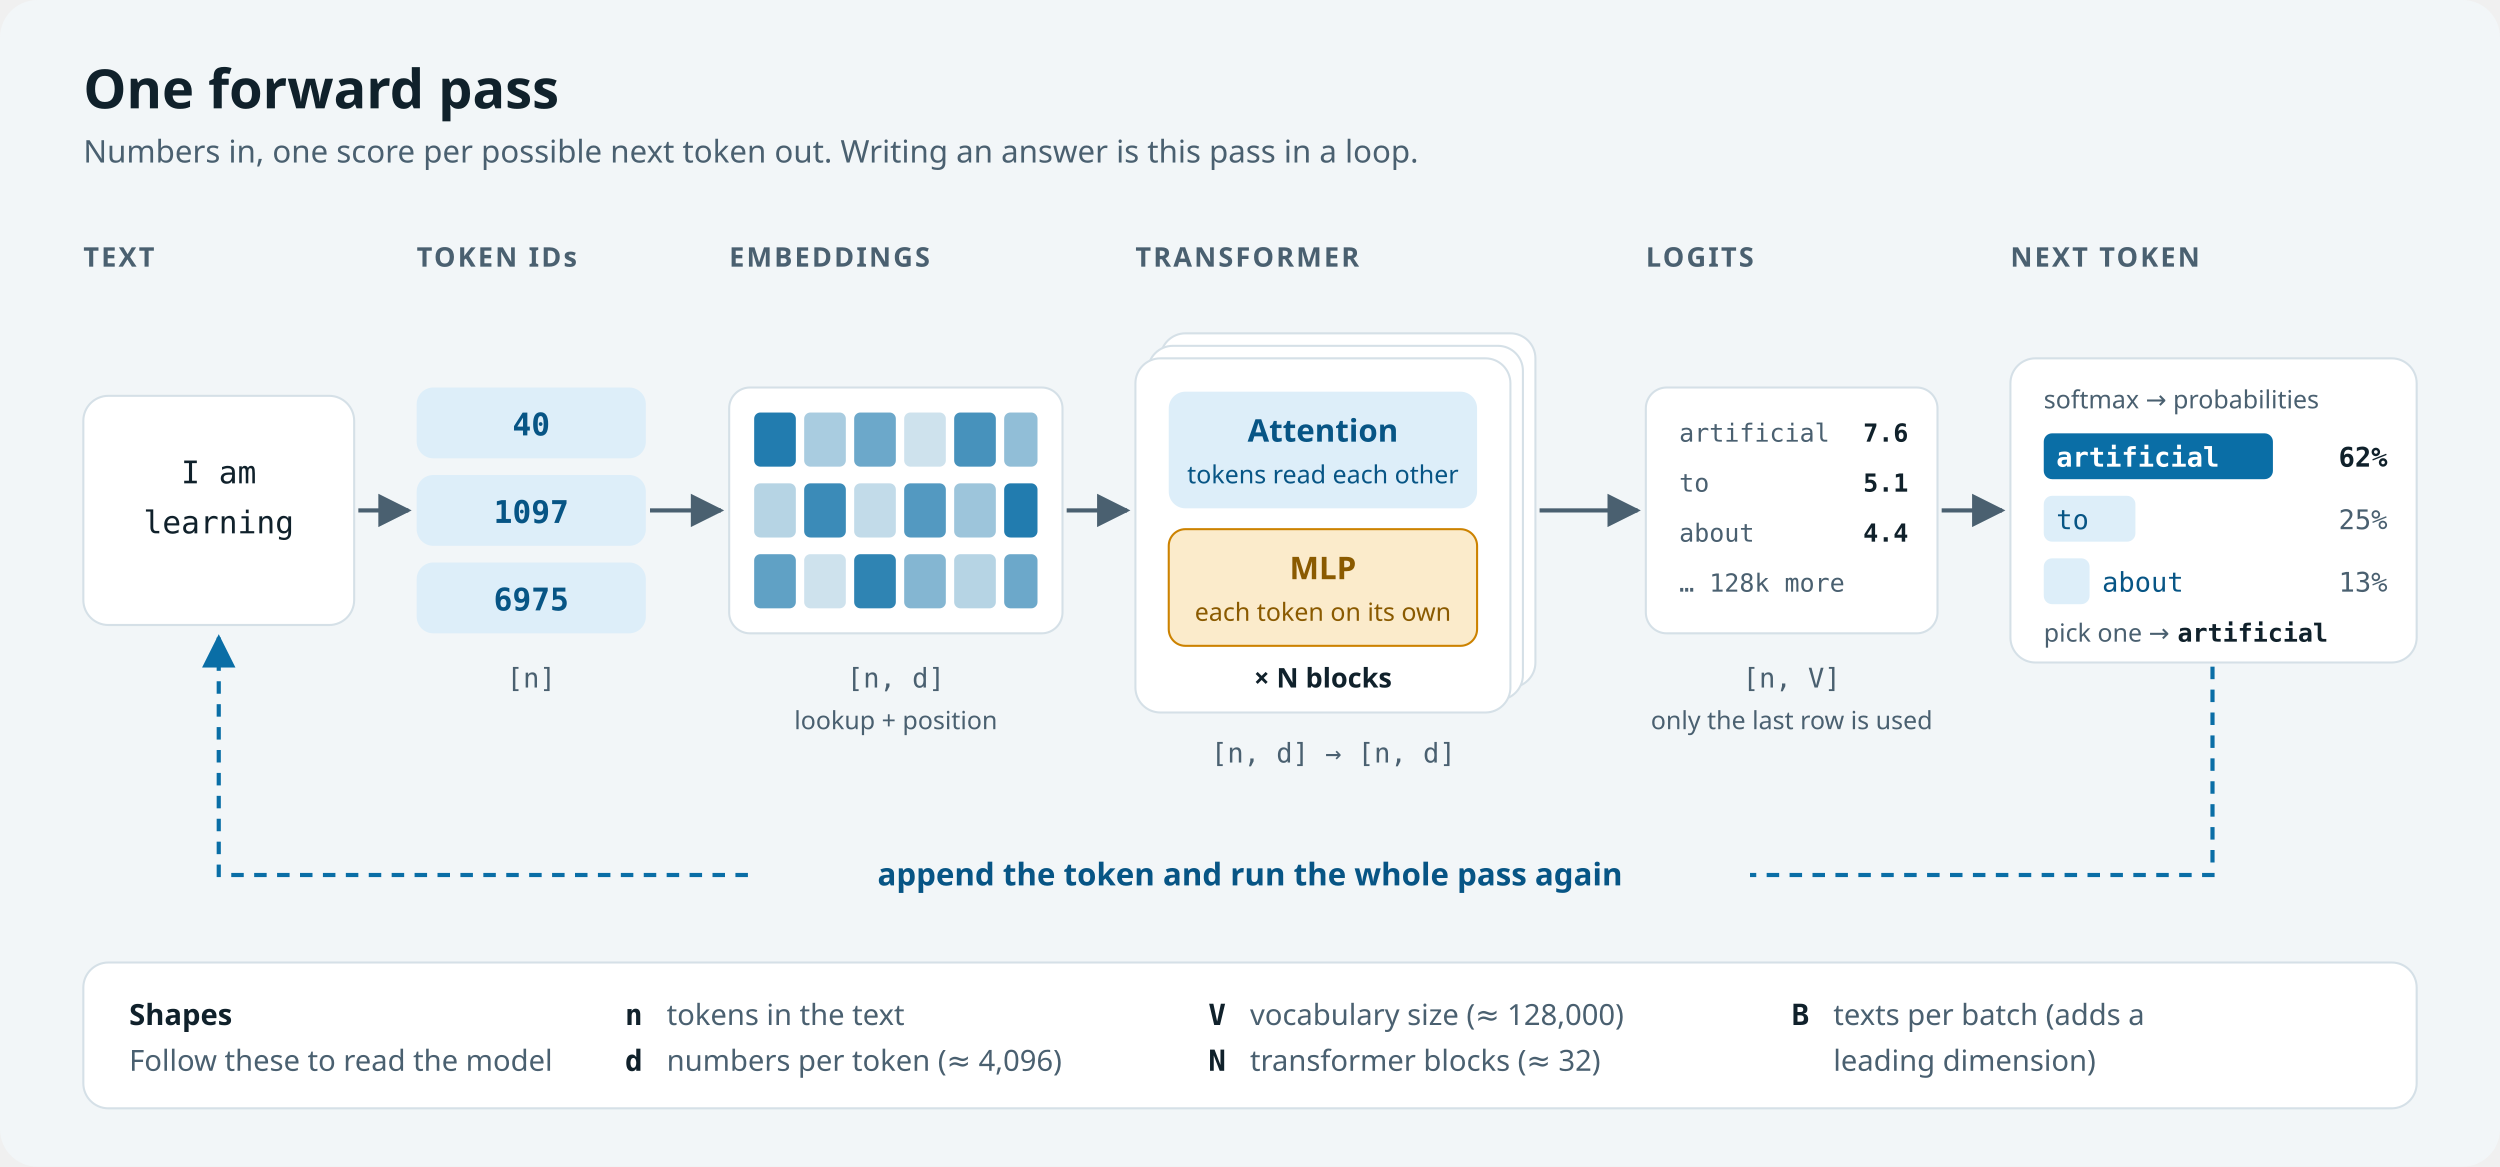
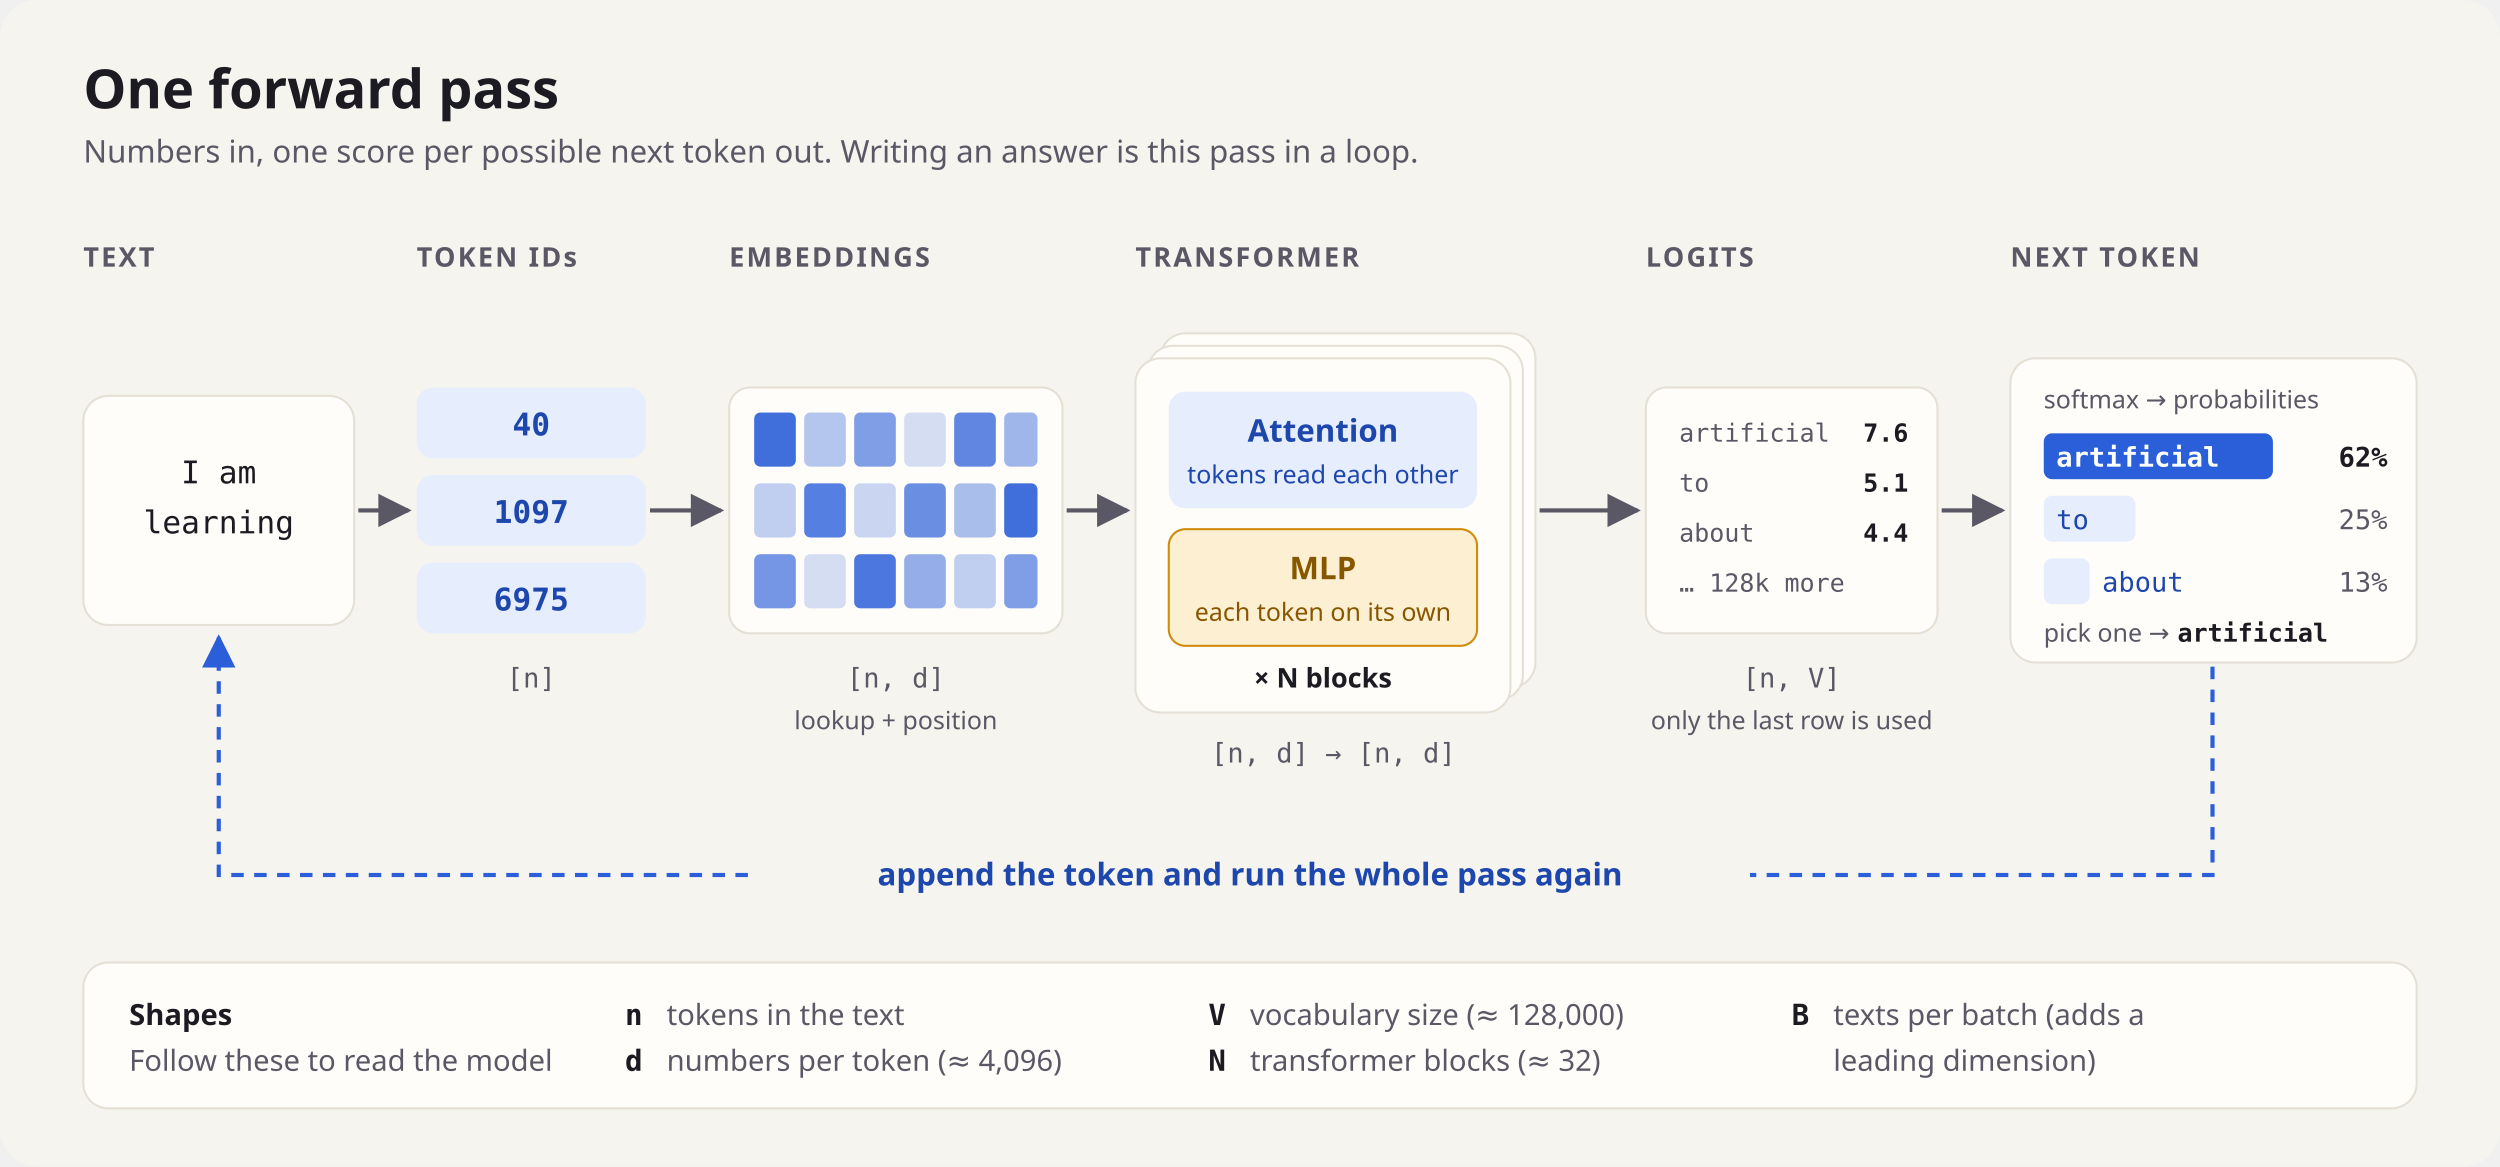
<svg xmlns="http://www.w3.org/2000/svg" viewBox="0 0 1200 560" role="img" aria-labelledby="t d" font-family="'Schibsted Grotesk', ui-sans-serif, system-ui, sans-serif">
  <style>
-     .bg{fill:#f2f6f8}.card{fill:#ffffff;stroke:#d5e0e7}.sunk{fill:#edf3f7}
-     .ink{fill:#10212b}.muted{fill:#4a6070}.onacc{fill:#ffffff}
-     .acc{fill:#0a6ea6}.accink{fill:#075585}.accsoft{fill:#ddeef9}
-     .pos{fill:#17906f}.posink{fill:#0b6b52}.possoft{fill:#d8f1e8;stroke:#17906f}
-     .neg{fill:#d9532f}.negink{fill:#b3341a}.negsoft{fill:#fbe1d8;stroke:#d9532f}
-     .heat{fill:#fbebcb;stroke:#cc8200}.heatink{fill:#8a5a00}.heatfill{fill:#cc8200}
-     .line{stroke:#4a6070;fill:none;stroke-width:2}.thin{stroke:#d5e0e7;fill:none;stroke-width:1.5}
-     .dash{stroke:#0a6ea6;fill:none;stroke-width:2;stroke-dasharray:6 5}
-     .stream{stroke:#0a6ea6;fill:none;stroke-width:14;stroke-linecap:round;opacity:.35}
-     .row{fill:#edf3f7}.hit{fill:#ddeef9;stroke:#0a6ea6}
+     .bg{fill:#f6f4ef}.card{fill:#fffdf9;stroke:#e5e0d5}.sunk{fill:#f3f0e9}
+     .ink{fill:#1c1b22}.muted{fill:#5b5866}.onacc{fill:#ffffff}
+     .acc{fill:#2b5fd9}.accink{fill:#1d47ad}.accsoft{fill:#e6edfc}
+     .pos{fill:#168a64}.posink{fill:#0d6a4b}.possoft{fill:#dcf2e8;stroke:#168a64}
+     .neg{fill:#d24a2b}.negink{fill:#ad3417}.negsoft{fill:#fbe3da;stroke:#d24a2b}
+     .heat{fill:#fcefd2;stroke:#d08a0c}.heatink{fill:#875700}.heatfill{fill:#d08a0c}
+     .line{stroke:#5b5866;fill:none;stroke-width:2}.thin{stroke:#e5e0d5;fill:none;stroke-width:1.5}
+     .dash{stroke:#2b5fd9;fill:none;stroke-width:2;stroke-dasharray:6 5}
+     .stream{stroke:#2b5fd9;fill:none;stroke-width:14;stroke-linecap:round;opacity:.35}
+     .row{fill:#f3f0e9}.hit{fill:#e6edfc;stroke:#2b5fd9}
    .mono{font-family:'JetBrains Mono',ui-monospace,Menlo,monospace}
    .head{font-size:13px;font-weight:700;letter-spacing:.08em}
-     .arrowhead{fill:#4a6070}.arrowacc{fill:#0a6ea6}
+     .arrowhead{fill:#5b5866}.arrowacc{fill:#2b5fd9}
  </style>
  <defs>
    <marker id="a" viewBox="0 0 10 10" refX="9" refY="5" markerWidth="8" markerHeight="8" orient="auto-start-reverse">
      <path d="M0 0L10 5L0 10z" class="arrowhead" />
    </marker>
    <marker id="b" viewBox="0 0 10 10" refX="9" refY="5" markerWidth="8" markerHeight="8" orient="auto-start-reverse">
      <path d="M0 0L10 5L0 10z" class="arrowacc" />
    </marker>
  </defs>
  <rect class="bg" width="1200" height="560" rx="18" />
  <text x="40" y="52" class="ink" font-size="26" font-weight="700">One forward pass</text>
  <text x="40" y="78" class="muted" font-size="15">Numbers in, one score per possible next token out. Writing an answer is this pass in a loop.</text>
  <g class="muted head">
    <text x="40" y="128">TEXT</text>
    <text x="200" y="128">TOKEN IDs</text>
    <text x="350" y="128">EMBEDDINGS</text>
    <text x="545" y="128">TRANSFORMER</text>
    <text x="790" y="128">LOGITS</text>
    <text x="965" y="128">NEXT TOKEN</text>
  </g>
  <rect class="card" x="40" y="190" width="130" height="110" rx="12" />
  <text x="105" y="232" text-anchor="middle" class="ink mono" font-size="15">I am</text>
  <text x="105" y="256" text-anchor="middle" class="ink mono" font-size="15">learning</text>
  <line class="line" x1="172" y1="245" x2="196" y2="245" marker-end="url(#a)" />
  <g class="mono" font-size="15" font-weight="700">
    <rect class="accsoft" x="200" y="186" width="110" height="34" rx="8" />
    <text x="255" y="209" text-anchor="middle" class="accink">40</text>
    <rect class="accsoft" x="200" y="228" width="110" height="34" rx="8" />
    <text x="255" y="251" text-anchor="middle" class="accink">1097</text>
    <rect class="accsoft" x="200" y="270" width="110" height="34" rx="8" />
    <text x="255" y="293" text-anchor="middle" class="accink">6975</text>
  </g>
  <text x="255" y="330" text-anchor="middle" class="muted mono" font-size="13">[n]</text>
  <line class="line" x1="312" y1="245" x2="346" y2="245" marker-end="url(#a)" />
  <g>
    <rect class="card" x="350" y="186" width="160" height="118" rx="10" />
    <g class="acc">
      <rect x="362" y="198" width="20" height="26" rx="3" opacity=".9" />
      <rect x="386" y="198" width="20" height="26" rx="3" opacity=".35" />
      <rect x="410" y="198" width="20" height="26" rx="3" opacity=".6" />
      <rect x="434" y="198" width="20" height="26" rx="3" opacity=".2" />
      <rect x="458" y="198" width="20" height="26" rx="3" opacity=".75" />
      <rect x="482" y="198" width="16" height="26" rx="3" opacity=".45" />
      <rect x="362" y="232" width="20" height="26" rx="3" opacity=".3" />
      <rect x="386" y="232" width="20" height="26" rx="3" opacity=".8" />
      <rect x="410" y="232" width="20" height="26" rx="3" opacity=".25" />
      <rect x="434" y="232" width="20" height="26" rx="3" opacity=".7" />
      <rect x="458" y="232" width="20" height="26" rx="3" opacity=".4" />
      <rect x="482" y="232" width="16" height="26" rx="3" opacity=".9" />
      <rect x="362" y="266" width="20" height="26" rx="3" opacity=".65" />
      <rect x="386" y="266" width="20" height="26" rx="3" opacity=".2" />
      <rect x="410" y="266" width="20" height="26" rx="3" opacity=".85" />
      <rect x="434" y="266" width="20" height="26" rx="3" opacity=".5" />
      <rect x="458" y="266" width="20" height="26" rx="3" opacity=".3" />
      <rect x="482" y="266" width="16" height="26" rx="3" opacity=".6" />
    </g>
  </g>
  <text x="430" y="330" text-anchor="middle" class="muted mono" font-size="13">[n, d]</text>
  <text x="430" y="350" text-anchor="middle" class="muted" font-size="12">lookup + position</text>
  <line class="line" x1="512" y1="245" x2="541" y2="245" marker-end="url(#a)" />
  <rect class="card" x="557" y="160" width="180" height="170" rx="12" />
  <rect class="card" x="551" y="166" width="180" height="170" rx="12" />
  <rect class="card" x="545" y="172" width="180" height="170" rx="12" />
  <rect class="accsoft" x="561" y="188" width="148" height="56" rx="8" />
  <text x="635" y="212" text-anchor="middle" class="accink" font-size="15" font-weight="700">Attention</text>
  <text x="635" y="232" text-anchor="middle" class="accink" font-size="12">tokens read each other</text>
  <rect class="heat" x="561" y="254" width="148" height="56" rx="8" />
  <text x="635" y="278" text-anchor="middle" class="heatink" font-size="15" font-weight="700">MLP</text>
  <text x="635" y="298" text-anchor="middle" class="heatink" font-size="12">each token on its own</text>
  <text x="635" y="330" text-anchor="middle" class="ink" font-size="13" font-weight="700">× N blocks</text>
  <text x="640" y="366" text-anchor="middle" class="muted mono" font-size="13">[n, d] → [n, d]</text>
  <line class="line" x1="739" y1="245" x2="786" y2="245" marker-end="url(#a)" />
  <rect class="card" x="790" y="186" width="140" height="118" rx="10" />
  <g class="mono" font-size="12">
    <text x="806" y="212" class="muted">artificial</text>
    <text x="916" y="212" text-anchor="end" class="ink" font-weight="700">7.6</text>
    <text x="806" y="236" class="muted">to</text>
    <text x="916" y="236" text-anchor="end" class="ink" font-weight="700">5.1</text>
    <text x="806" y="260" class="muted">about</text>
    <text x="916" y="260" text-anchor="end" class="ink" font-weight="700">4.4</text>
    <text x="806" y="284" class="muted">… 128k more</text>
  </g>
  <text x="860" y="330" text-anchor="middle" class="muted mono" font-size="13">[n, V]</text>
  <text x="860" y="350" text-anchor="middle" class="muted" font-size="12">only the last row is used</text>
  <line class="line" x1="932" y1="245" x2="961" y2="245" marker-end="url(#a)" />
  <rect class="card" x="965" y="172" width="195" height="146" rx="12" />
  <text x="981" y="196" class="muted" font-size="12">softmax → probabilities</text>
  <g font-size="13">
    <rect class="acc" x="981" y="208" width="110" height="22" rx="4" />
    <text x="987" y="224" class="onacc mono" font-weight="700">artificial</text>
    <text x="1146" y="224" text-anchor="end" class="ink mono" font-weight="700">62%</text>
    <rect class="accsoft" x="981" y="238" width="44" height="22" rx="4" />
    <text x="987" y="254" class="accink mono">to</text>
    <text x="1146" y="254" text-anchor="end" class="muted mono">25%</text>
    <rect class="accsoft" x="981" y="268" width="22" height="22" rx="4" />
    <text x="1009" y="284" class="accink mono">about</text>
    <text x="1146" y="284" text-anchor="end" class="muted mono">13%</text>
  </g>
  <text x="981" y="308" class="muted" font-size="12">pick one → <tspan class="ink mono" font-weight="700">artificial</tspan>
  </text>
  <path class="dash" d="M1062 320 V420 H105 V306" marker-end="url(#b)" />
  <rect class="bg" x="360" y="406" width="480" height="28" />
  <text x="600" y="425" text-anchor="middle" class="accink" font-size="15" font-weight="700">append the token and run the whole pass again</text>
  <rect class="card" x="40" y="462" width="1120" height="70" rx="12" />
  <g font-size="14">
    <text x="62" y="492" class="ink" font-weight="700">Shapes</text>
    <text x="62" y="514" class="muted">Follow these to read the model</text>
    <text x="300" y="492" class="ink mono" font-weight="700">n</text>
    <text x="320" y="492" class="muted">tokens in the text</text>
    <text x="300" y="514" class="ink mono" font-weight="700">d</text>
    <text x="320" y="514" class="muted">numbers per token (≈ 4,096)</text>
    <text x="580" y="492" class="ink mono" font-weight="700">V</text>
    <text x="600" y="492" class="muted">vocabulary size (≈ 128,000)</text>
    <text x="580" y="514" class="ink mono" font-weight="700">N</text>
    <text x="600" y="514" class="muted">transformer blocks (≈ 32)</text>
    <text x="860" y="492" class="ink mono" font-weight="700">B</text>
    <text x="880" y="492" class="muted">texts per batch (adds a</text>
    <text x="880" y="514" class="muted">leading dimension)</text>
  </g>
</svg>
